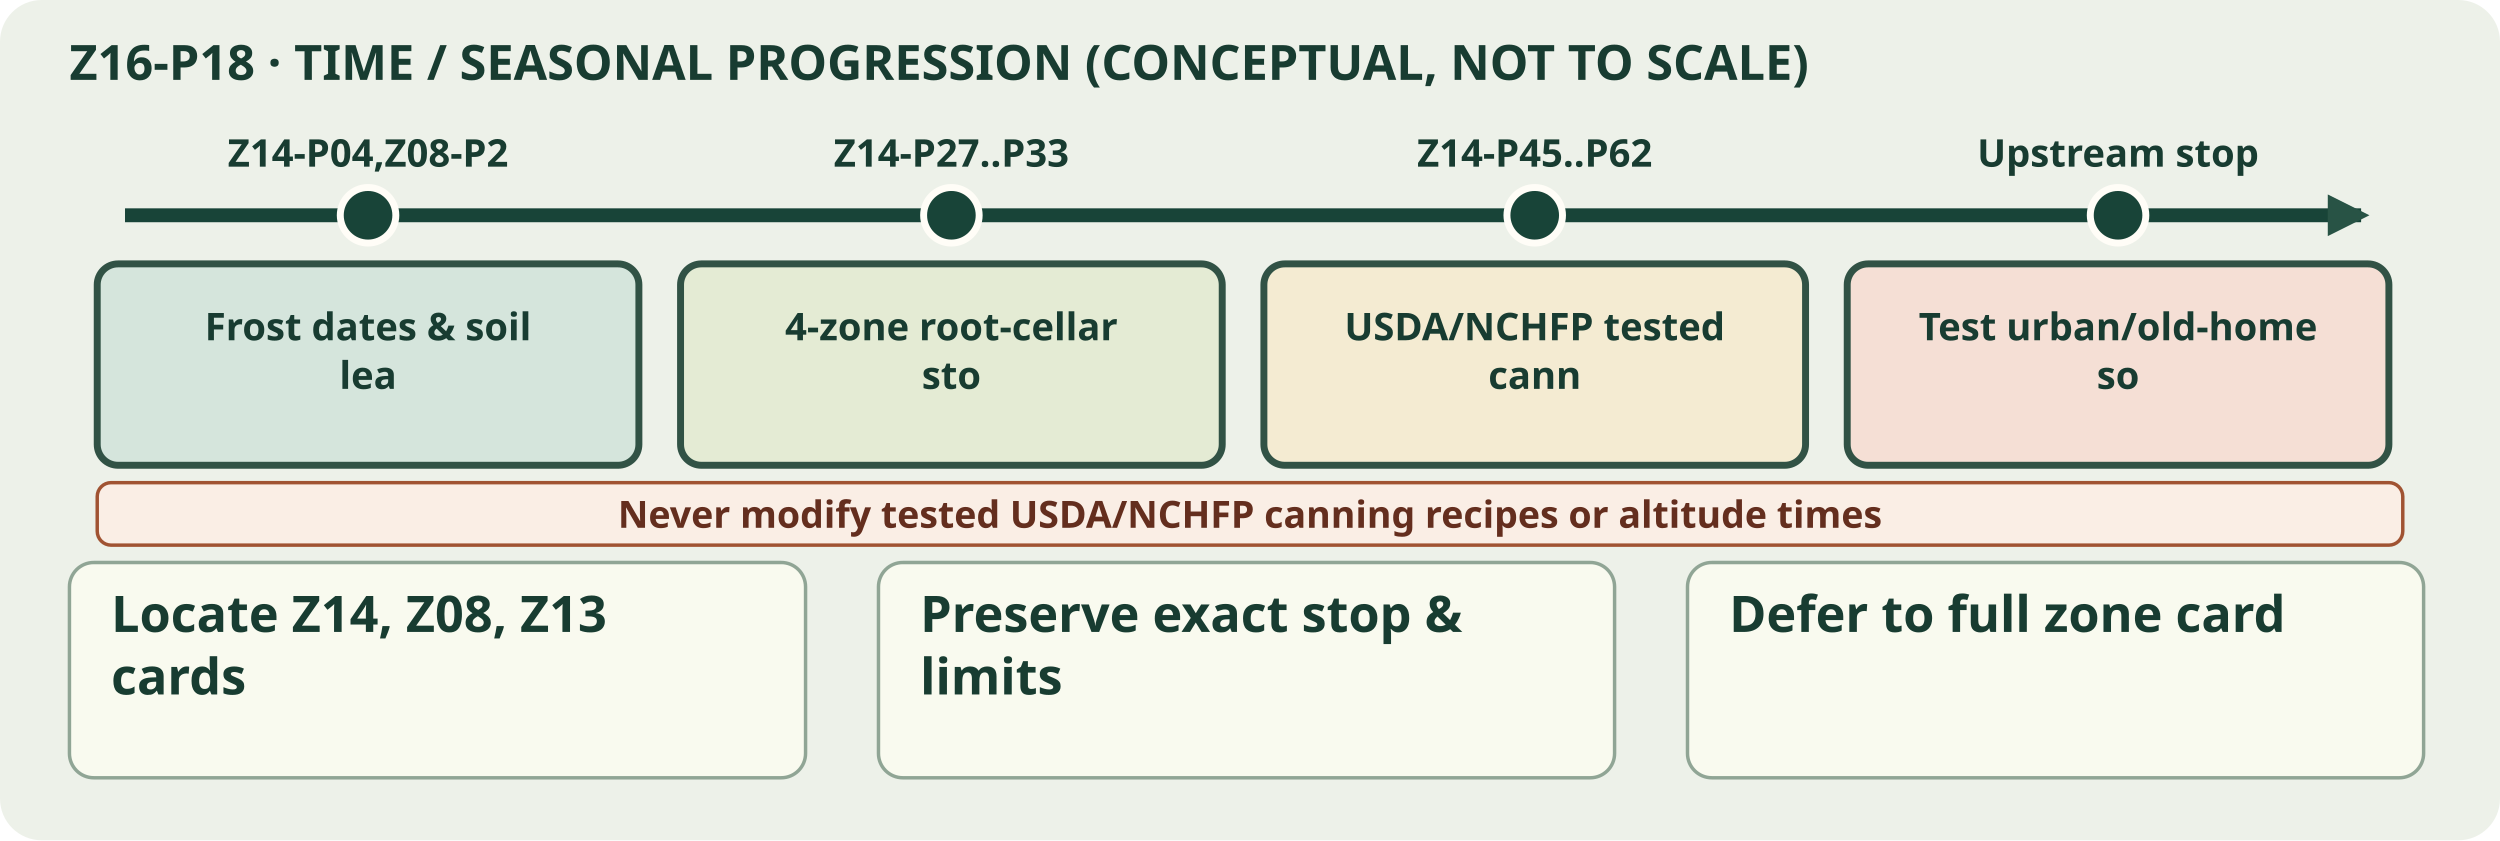
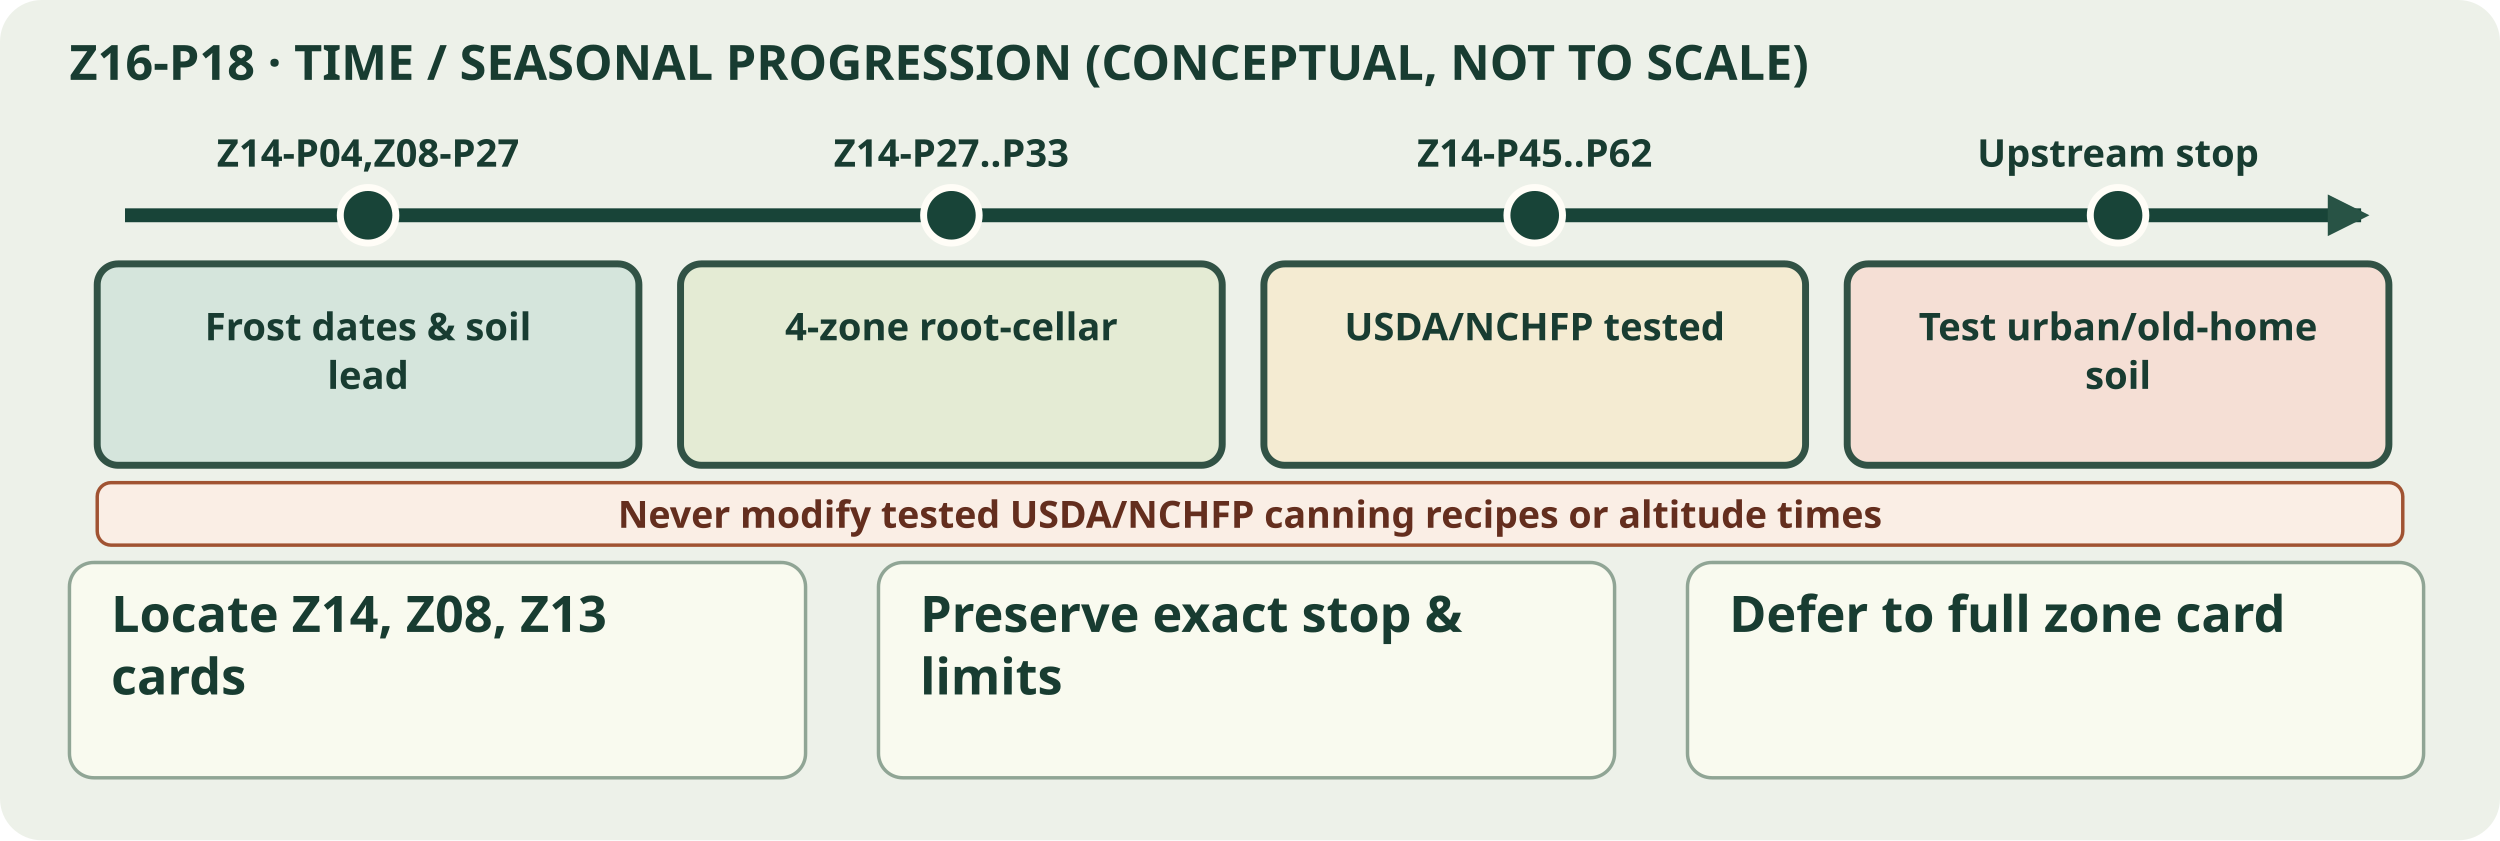
<svg xmlns="http://www.w3.org/2000/svg" viewBox="0 0 720 242" role="img" aria-labelledby="title desc">
  <defs>
    <marker id="arrow" viewBox="0 0 10 10" markerWidth="3" markerHeight="3" refX="8" refY="5" orient="auto">
      <path d="M0 0L10 5 0 10Z" fill="#285345" />
    </marker>
  </defs>
  <rect width="720" height="242" rx="12" fill="#edf1e9" />
  <g font-family="system-ui,sans-serif" font-size="14.5" font-weight="650" fill="#183c31">
    <text x="20" y="23" font-size="14" font-weight="700" fill="#183c31" text-anchor="start">Z16-P18 · TIME / SEASONAL PROGRESSION (CONCEPTUAL, NOT TO SCALE)</text>
    <g id="seasonal-timeline-z16_s18-artwork">
      <path d="M36 62h644" stroke="#184438" stroke-width="4" marker-end="url(#arrow)" />
      <circle cx="106.0" cy="62" r="8" fill="#184438" stroke="#fffdf7" stroke-width="2" />
-       <text x="106.0" y="48" font-size="11" font-weight="650" fill="#183c31" text-anchor="middle">Z14-P04,Z08-P2</text>
+       <text x="106.0" y="48" font-size="11" font-weight="650" fill="#183c31" text-anchor="middle">Z14-P04,Z08-P27</text>
      <rect x="28" y="76" width="156" height="58" rx="6" fill="#d5e5dc" stroke="#315245" stroke-width="2" />
      <text x="106.0" y="98" font-size="11" font-weight="650" fill="#183c31" text-anchor="middle">Frost dates &amp; soil</text>
-       <text x="106.0" y="112" font-size="11" font-weight="650" fill="#183c31" text-anchor="middle">lea</text>
+       <text x="106.0" y="112" font-size="11" font-weight="650" fill="#183c31" text-anchor="middle">lead</text>
      <circle cx="274.0" cy="62" r="8" fill="#184438" stroke="#fffdf7" stroke-width="2" />
      <text x="274.0" y="48" font-size="11" font-weight="650" fill="#183c31" text-anchor="middle">Z14-P27..P33</text>
      <rect x="196" y="76" width="156" height="58" rx="6" fill="#e4ebd4" stroke="#315245" stroke-width="2" />
      <text x="274.0" y="98" font-size="11" font-weight="650" fill="#183c31" text-anchor="middle">4-zone root-cellar</text>
-       <text x="274.0" y="112" font-size="11" font-weight="650" fill="#183c31" text-anchor="middle">sto</text>
      <circle cx="442.0" cy="62" r="8" fill="#184438" stroke="#fffdf7" stroke-width="2" />
      <text x="442.0" y="48" font-size="11" font-weight="650" fill="#183c31" text-anchor="middle">Z14-P45..P62</text>
      <rect x="364" y="76" width="156" height="58" rx="6" fill="#f4ebd2" stroke="#315245" stroke-width="2" />
      <text x="442.0" y="98" font-size="11" font-weight="650" fill="#183c31" text-anchor="middle">USDA/NCHFP tested</text>
-       <text x="442.0" y="112" font-size="11" font-weight="650" fill="#183c31" text-anchor="middle">cann</text>
      <circle cx="610.0" cy="62" r="8" fill="#184438" stroke="#fffdf7" stroke-width="2" />
      <text x="610.0" y="48" font-size="11" font-weight="650" fill="#183c31" text-anchor="middle">Upstream stop</text>
      <rect x="532" y="76" width="156" height="58" rx="6" fill="#f5dfd5" stroke="#315245" stroke-width="2" />
      <text x="610.0" y="98" font-size="11" font-weight="650" fill="#183c31" text-anchor="middle">Test urban/old-home</text>
-       <text x="610.0" y="112" font-size="11" font-weight="650" fill="#183c31" text-anchor="middle">so</text>
+       <text x="610.0" y="112" font-size="11" font-weight="650" fill="#183c31" text-anchor="middle">soil</text>
      <rect x="28" y="139" width="664" height="18" rx="4" fill="#faeee5" stroke="#a05332" />
      <text x="360" y="152" font-size="10.8" font-weight="650" fill="#642e1e" text-anchor="middle">Never modify tested USDA/NCHFP canning recipes or altitude times</text>
    </g>
    <g id="stage-panels">
      <rect x="20" y="162" width="212" height="62" rx="7" fill="#f9faef" stroke="#90a595" />
      <text x="32" y="182" font-size="14.5" font-weight="650" fill="#183c31" text-anchor="start">Locate Z14, Z08, Z13</text>
      <text x="32" y="200" font-size="14.5" font-weight="650" fill="#183c31" text-anchor="start">cards</text>
      <rect x="253" y="162" width="212" height="62" rx="7" fill="#f9faef" stroke="#90a595" />
      <text x="265" y="182" font-size="14.5" font-weight="650" fill="#183c31" text-anchor="start">Preserve exact stop &amp;</text>
      <text x="265" y="200" font-size="14.5" font-weight="650" fill="#183c31" text-anchor="start">limits</text>
      <rect x="486" y="162" width="212" height="62" rx="7" fill="#f9faef" stroke="#90a595" />
      <text x="498" y="182" font-size="14.5" font-weight="650" fill="#183c31" text-anchor="start">Defer to full zone card</text>
    </g>
  </g>
</svg>
